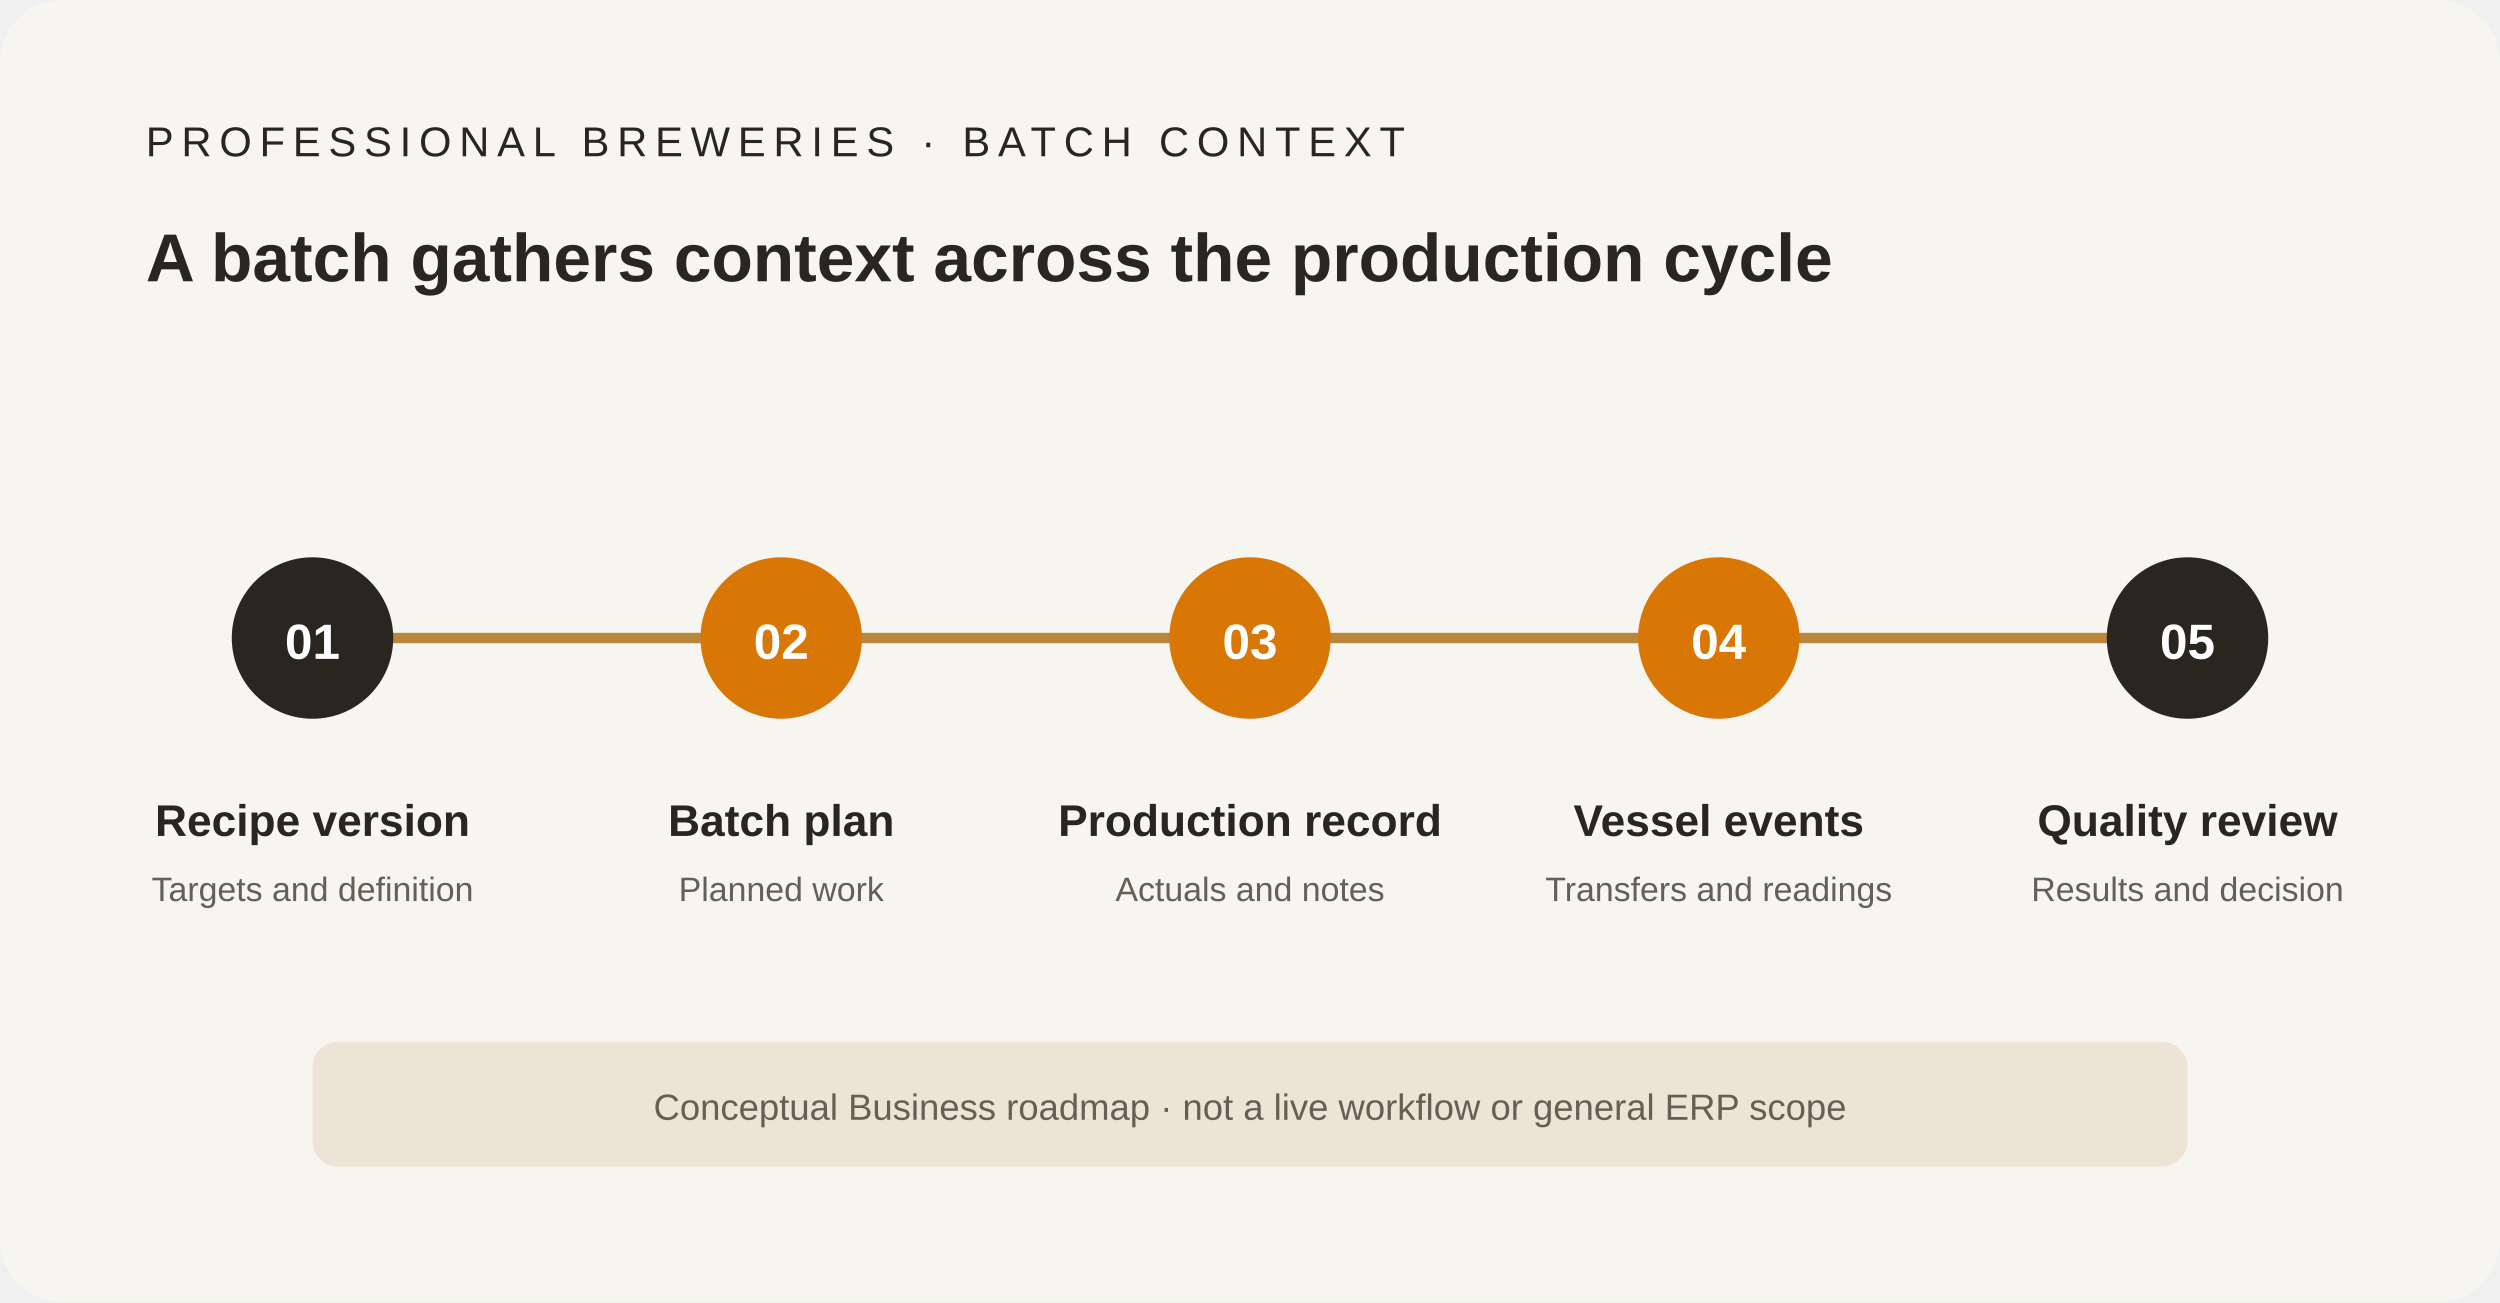
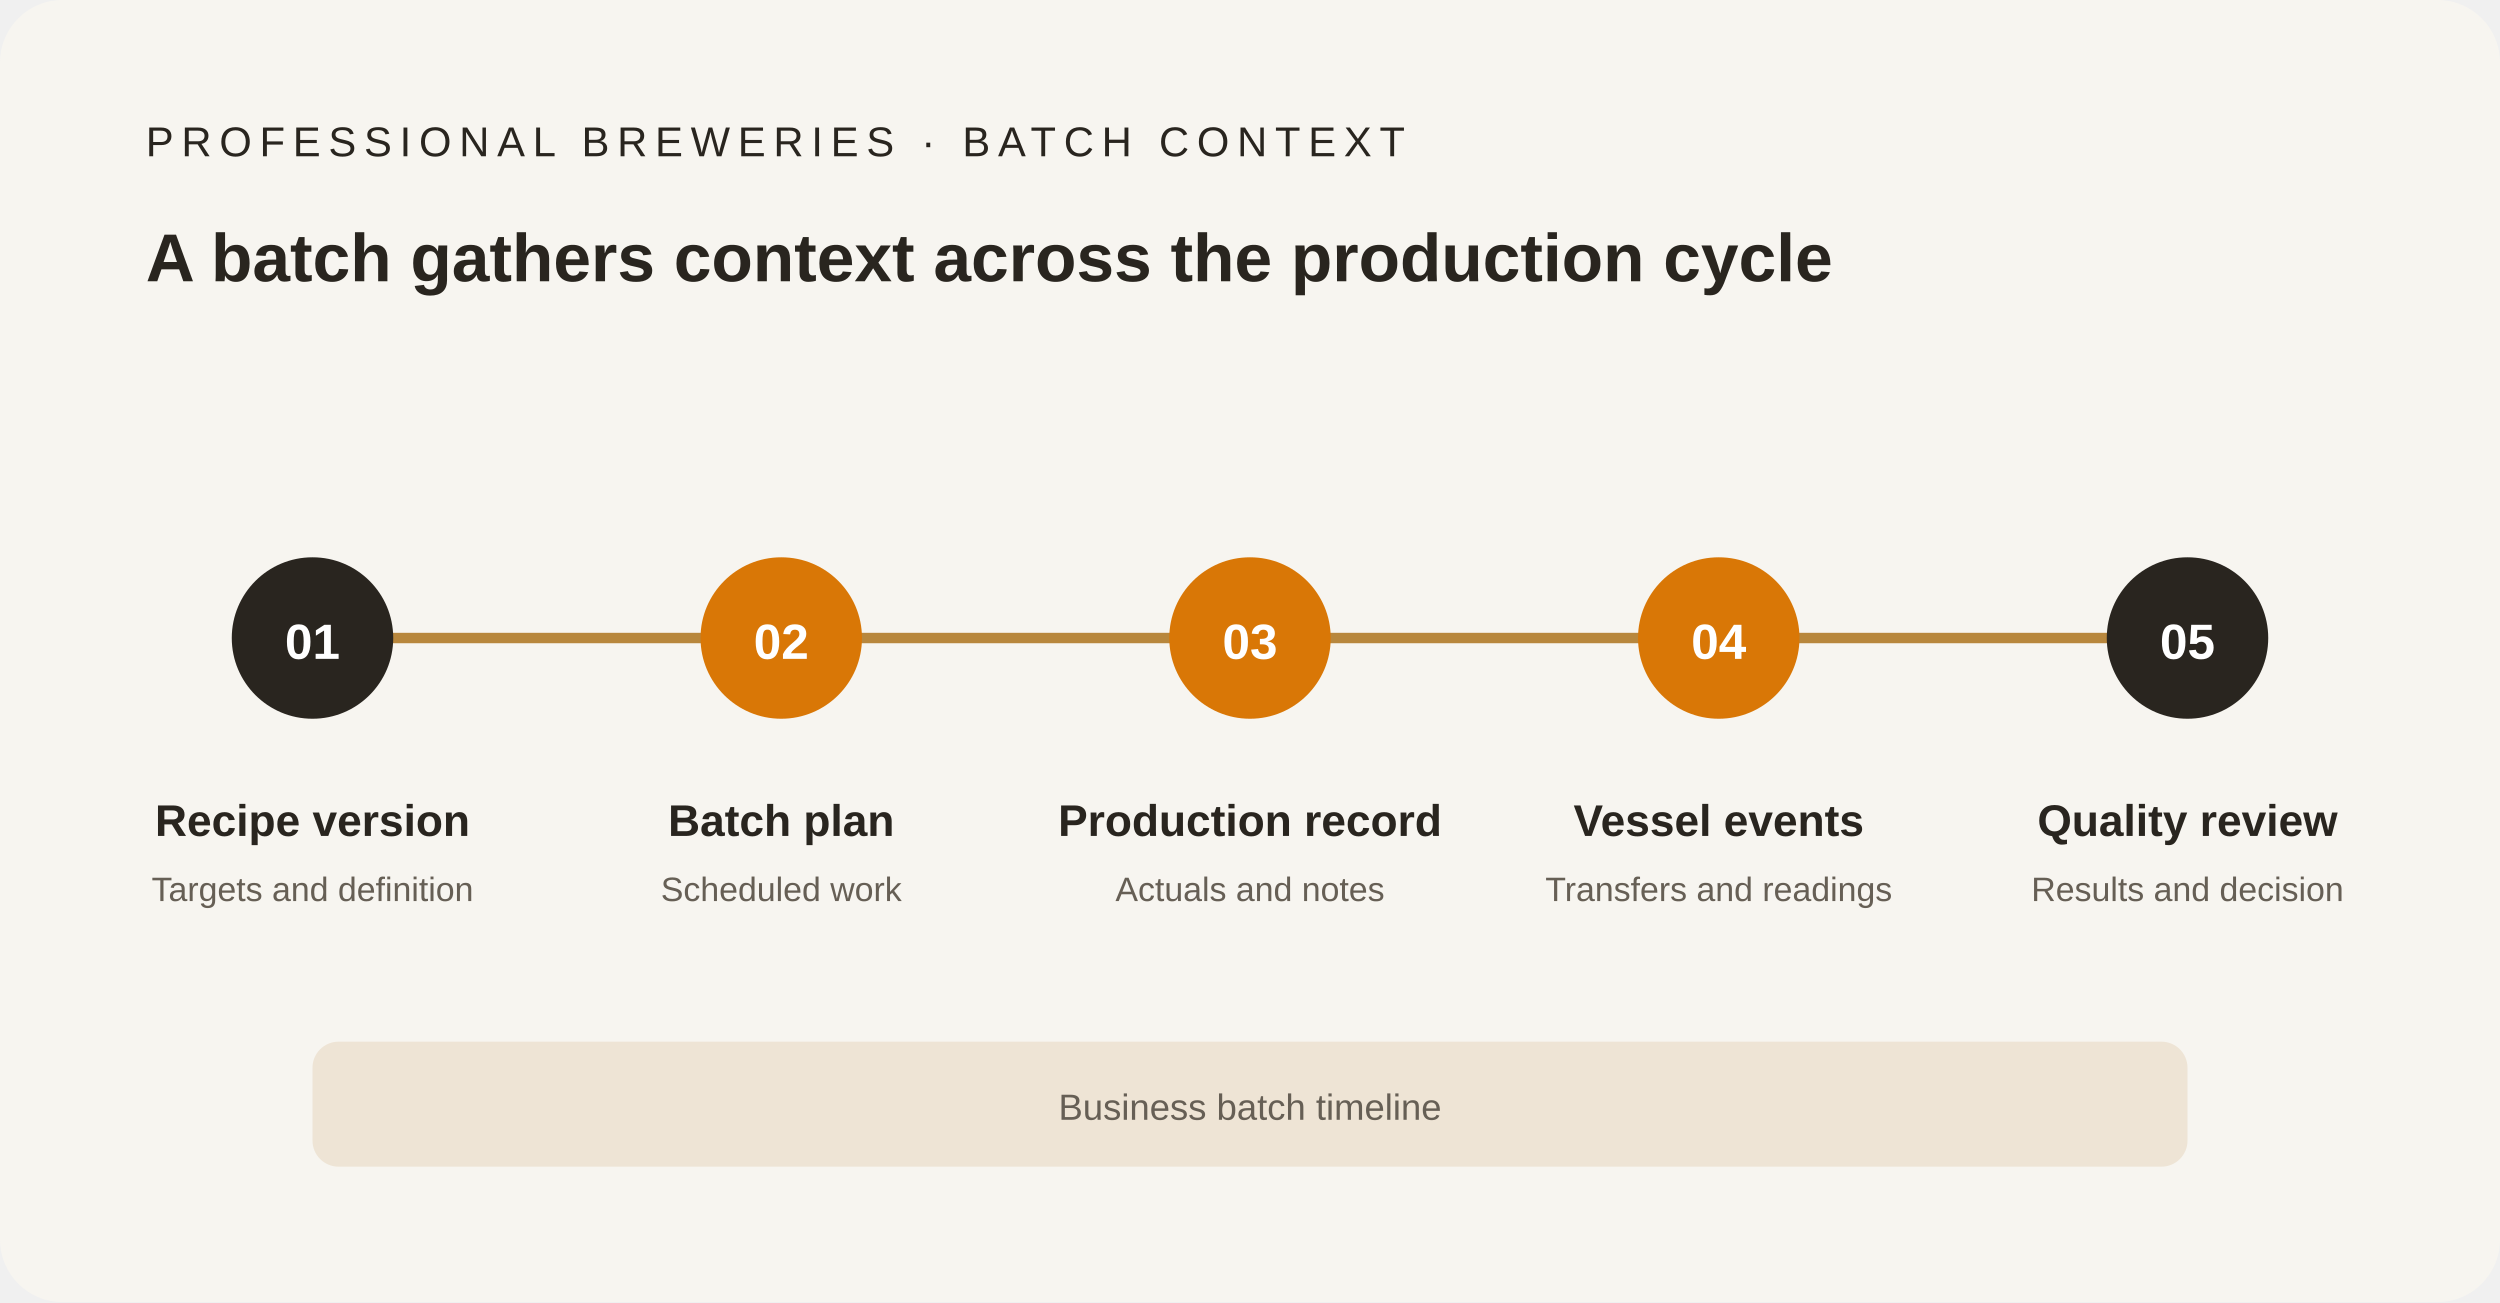
<svg xmlns="http://www.w3.org/2000/svg" viewBox="0 0 960 500" role="img" aria-labelledby="title desc">
  <rect width="960" height="500" rx="24" fill="#f7f5f0" />
  <text x="56" y="60" fill="#29251f" font-family="Arial,sans-serif" font-size="16" letter-spacing="3">PROFESSIONAL BREWERIES · BATCH CONTEXT</text>
  <text x="56" y="108" fill="#29251f" font-family="Arial,sans-serif" font-size="26" font-weight="700">A batch gathers context across the production cycle</text>
  <path d="M120 245H840" stroke="#b8873d" stroke-width="4" />
  <g font-family="Arial,sans-serif" text-anchor="middle">
    <g transform="translate(120 245)">
      <circle r="31" fill="#29251f" />
      <text y="8" fill="#fff" font-size="19" font-weight="700">01</text>
      <text y="76" fill="#29251f" font-size="17" font-weight="700">Recipe version</text>
      <text y="101" fill="#665f55" font-size="13">Targets and definition</text>
    </g>
    <g transform="translate(300 245)">
      <circle r="31" fill="#d97706" />
      <text y="8" fill="#fff" font-size="19" font-weight="700">02</text>
      <text y="76" fill="#29251f" font-size="17" font-weight="700">Batch plan</text>
-       <text y="101" fill="#665f55" font-size="13">Planned work</text>
+       <text y="101" fill="#665f55" font-size="13">Scheduled work</text>
    </g>
    <g transform="translate(480 245)">
      <circle r="31" fill="#d97706" />
      <text y="8" fill="#fff" font-size="19" font-weight="700">03</text>
      <text y="76" fill="#29251f" font-size="17" font-weight="700">Production record</text>
      <text y="101" fill="#665f55" font-size="13">Actuals and notes</text>
    </g>
    <g transform="translate(660 245)">
      <circle r="31" fill="#d97706" />
      <text y="8" fill="#fff" font-size="19" font-weight="700">04</text>
      <text y="76" fill="#29251f" font-size="17" font-weight="700">Vessel events</text>
      <text y="101" fill="#665f55" font-size="13">Transfers and readings</text>
    </g>
    <g transform="translate(840 245)">
      <circle r="31" fill="#29251f" />
      <text y="8" fill="#fff" font-size="19" font-weight="700">05</text>
      <text y="76" fill="#29251f" font-size="17" font-weight="700">Quality review</text>
      <text y="101" fill="#665f55" font-size="13">Results and decision</text>
    </g>
  </g>
  <rect x="120" y="400" width="720" height="48" rx="10" fill="#eee4d5" />
-   <text x="480" y="430" fill="#665f55" font-family="Arial,sans-serif" font-size="14" text-anchor="middle">Conceptual Business roadmap · not a live workflow or general ERP scope</text>
+   <text x="480" y="430" fill="#665f55" font-family="Arial,sans-serif" font-size="14" text-anchor="middle">Business batch timeline</text>
</svg>
